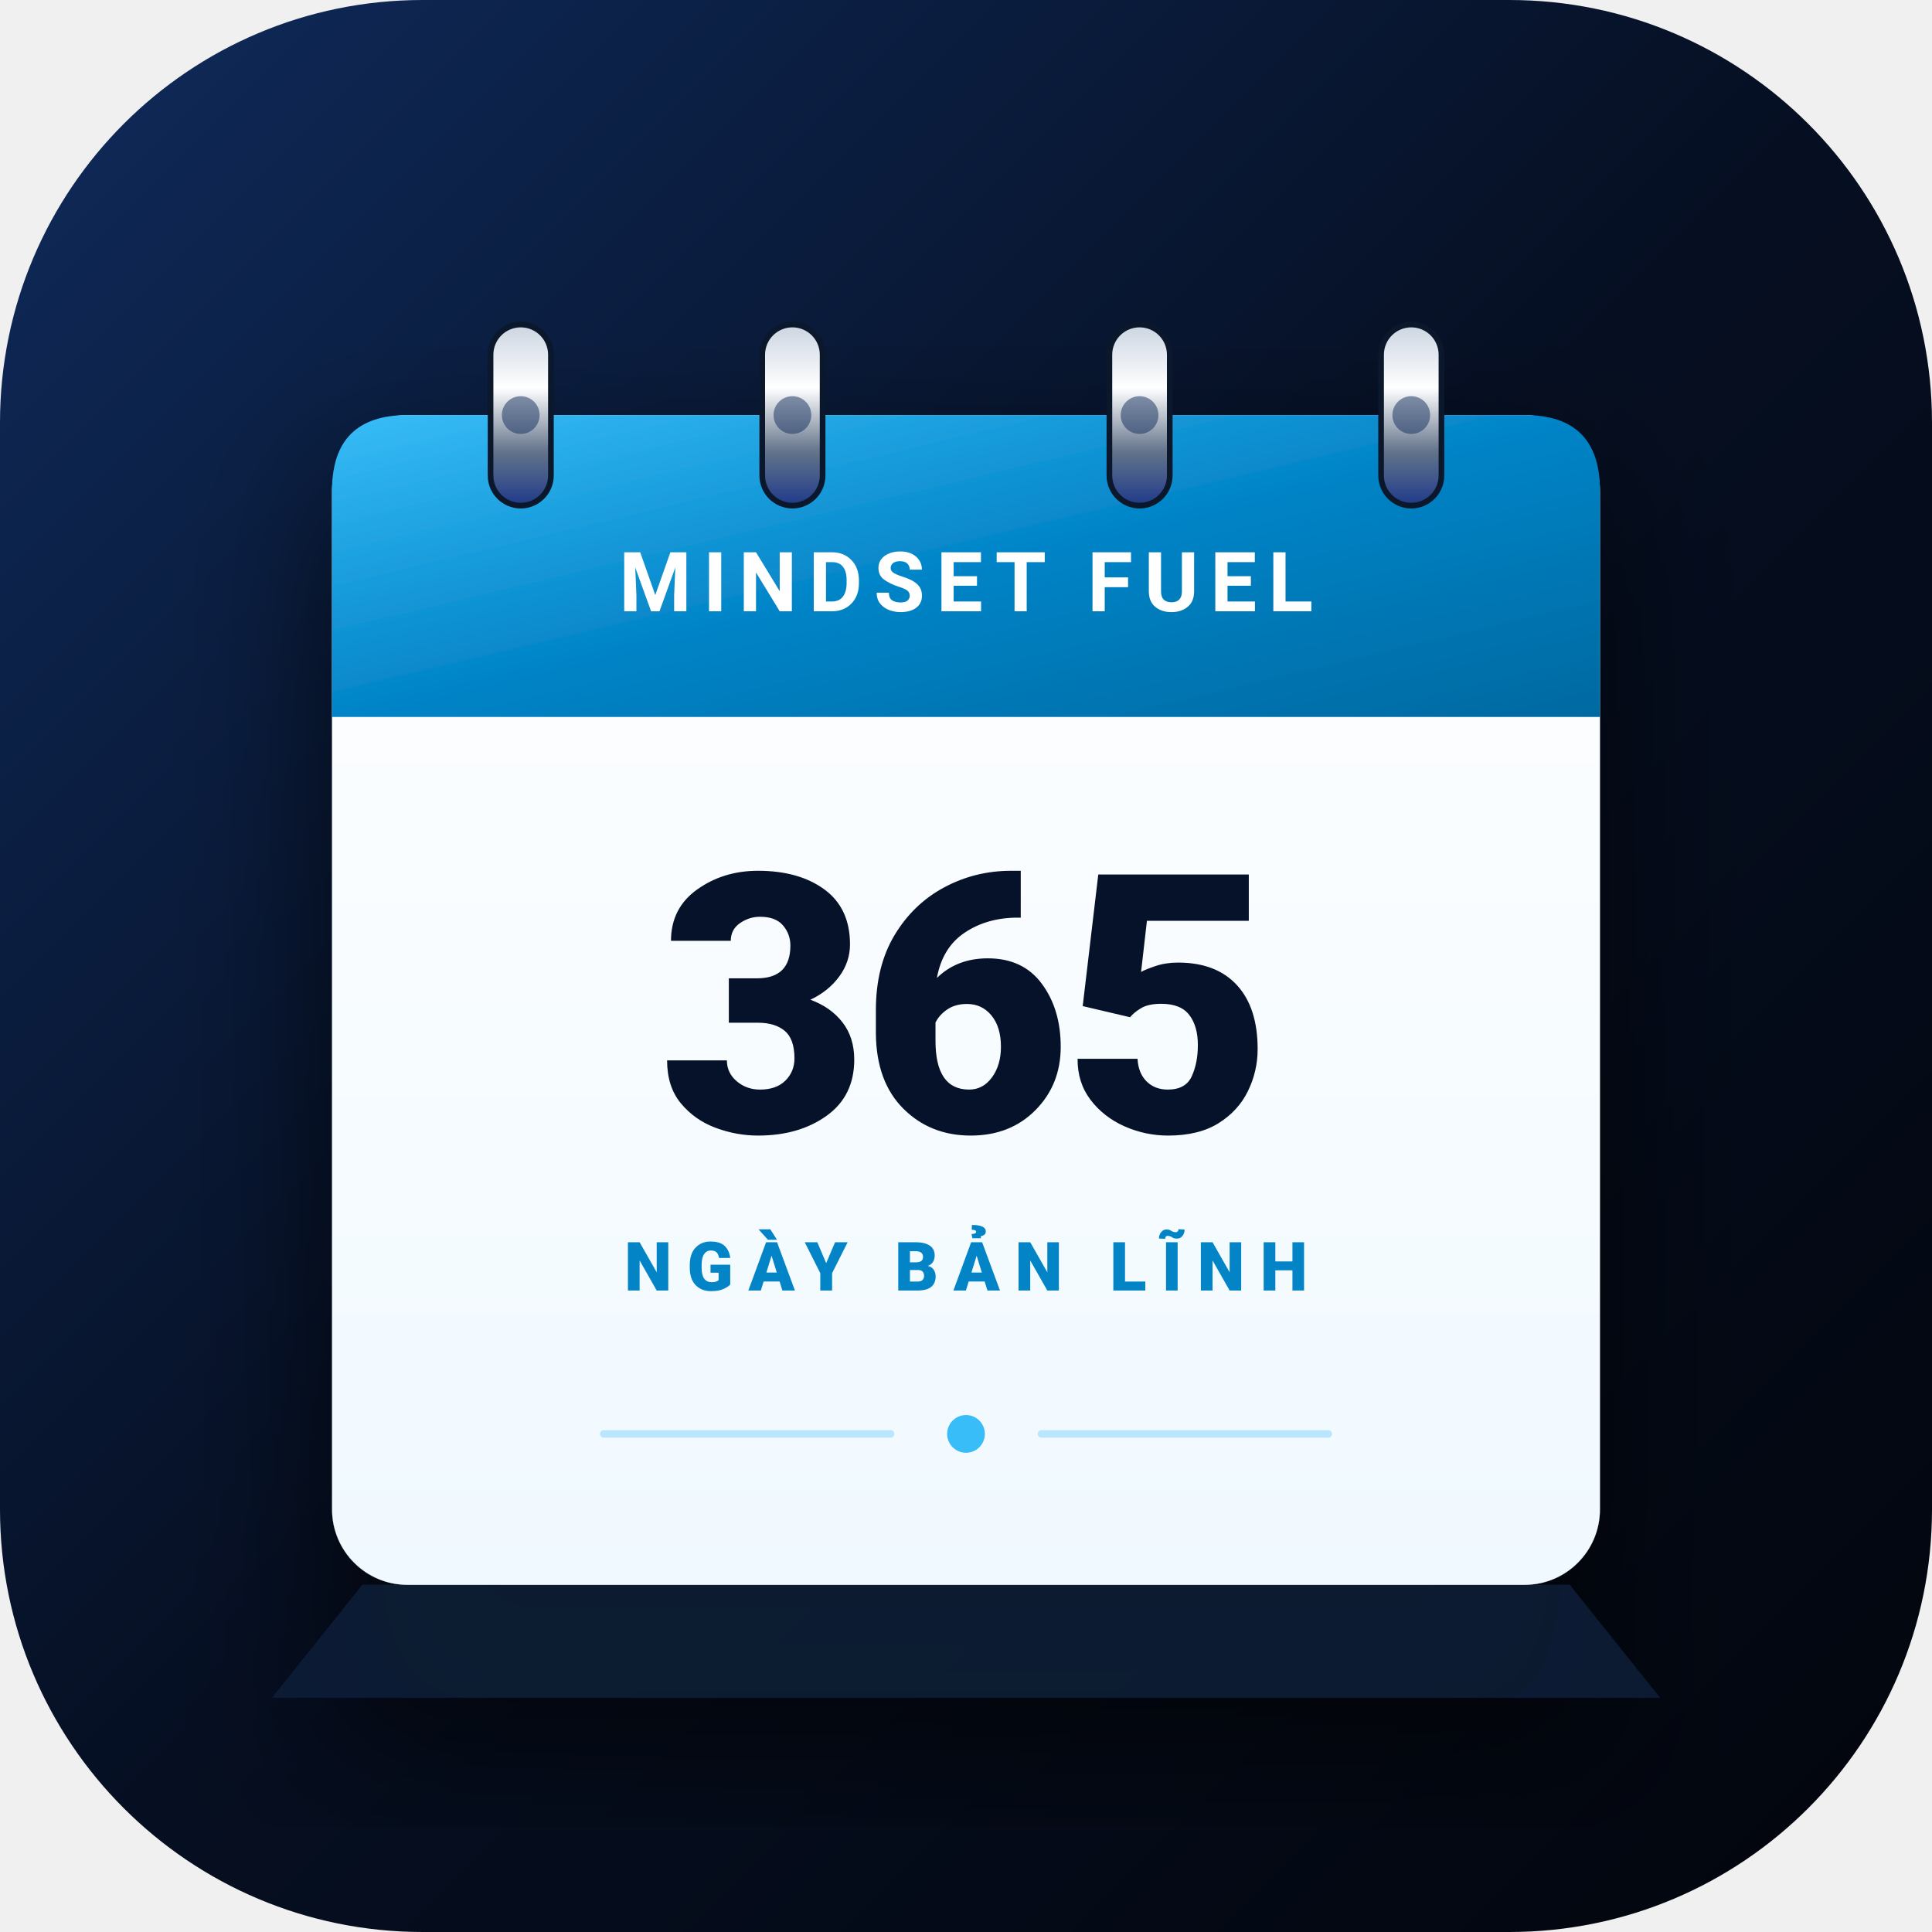
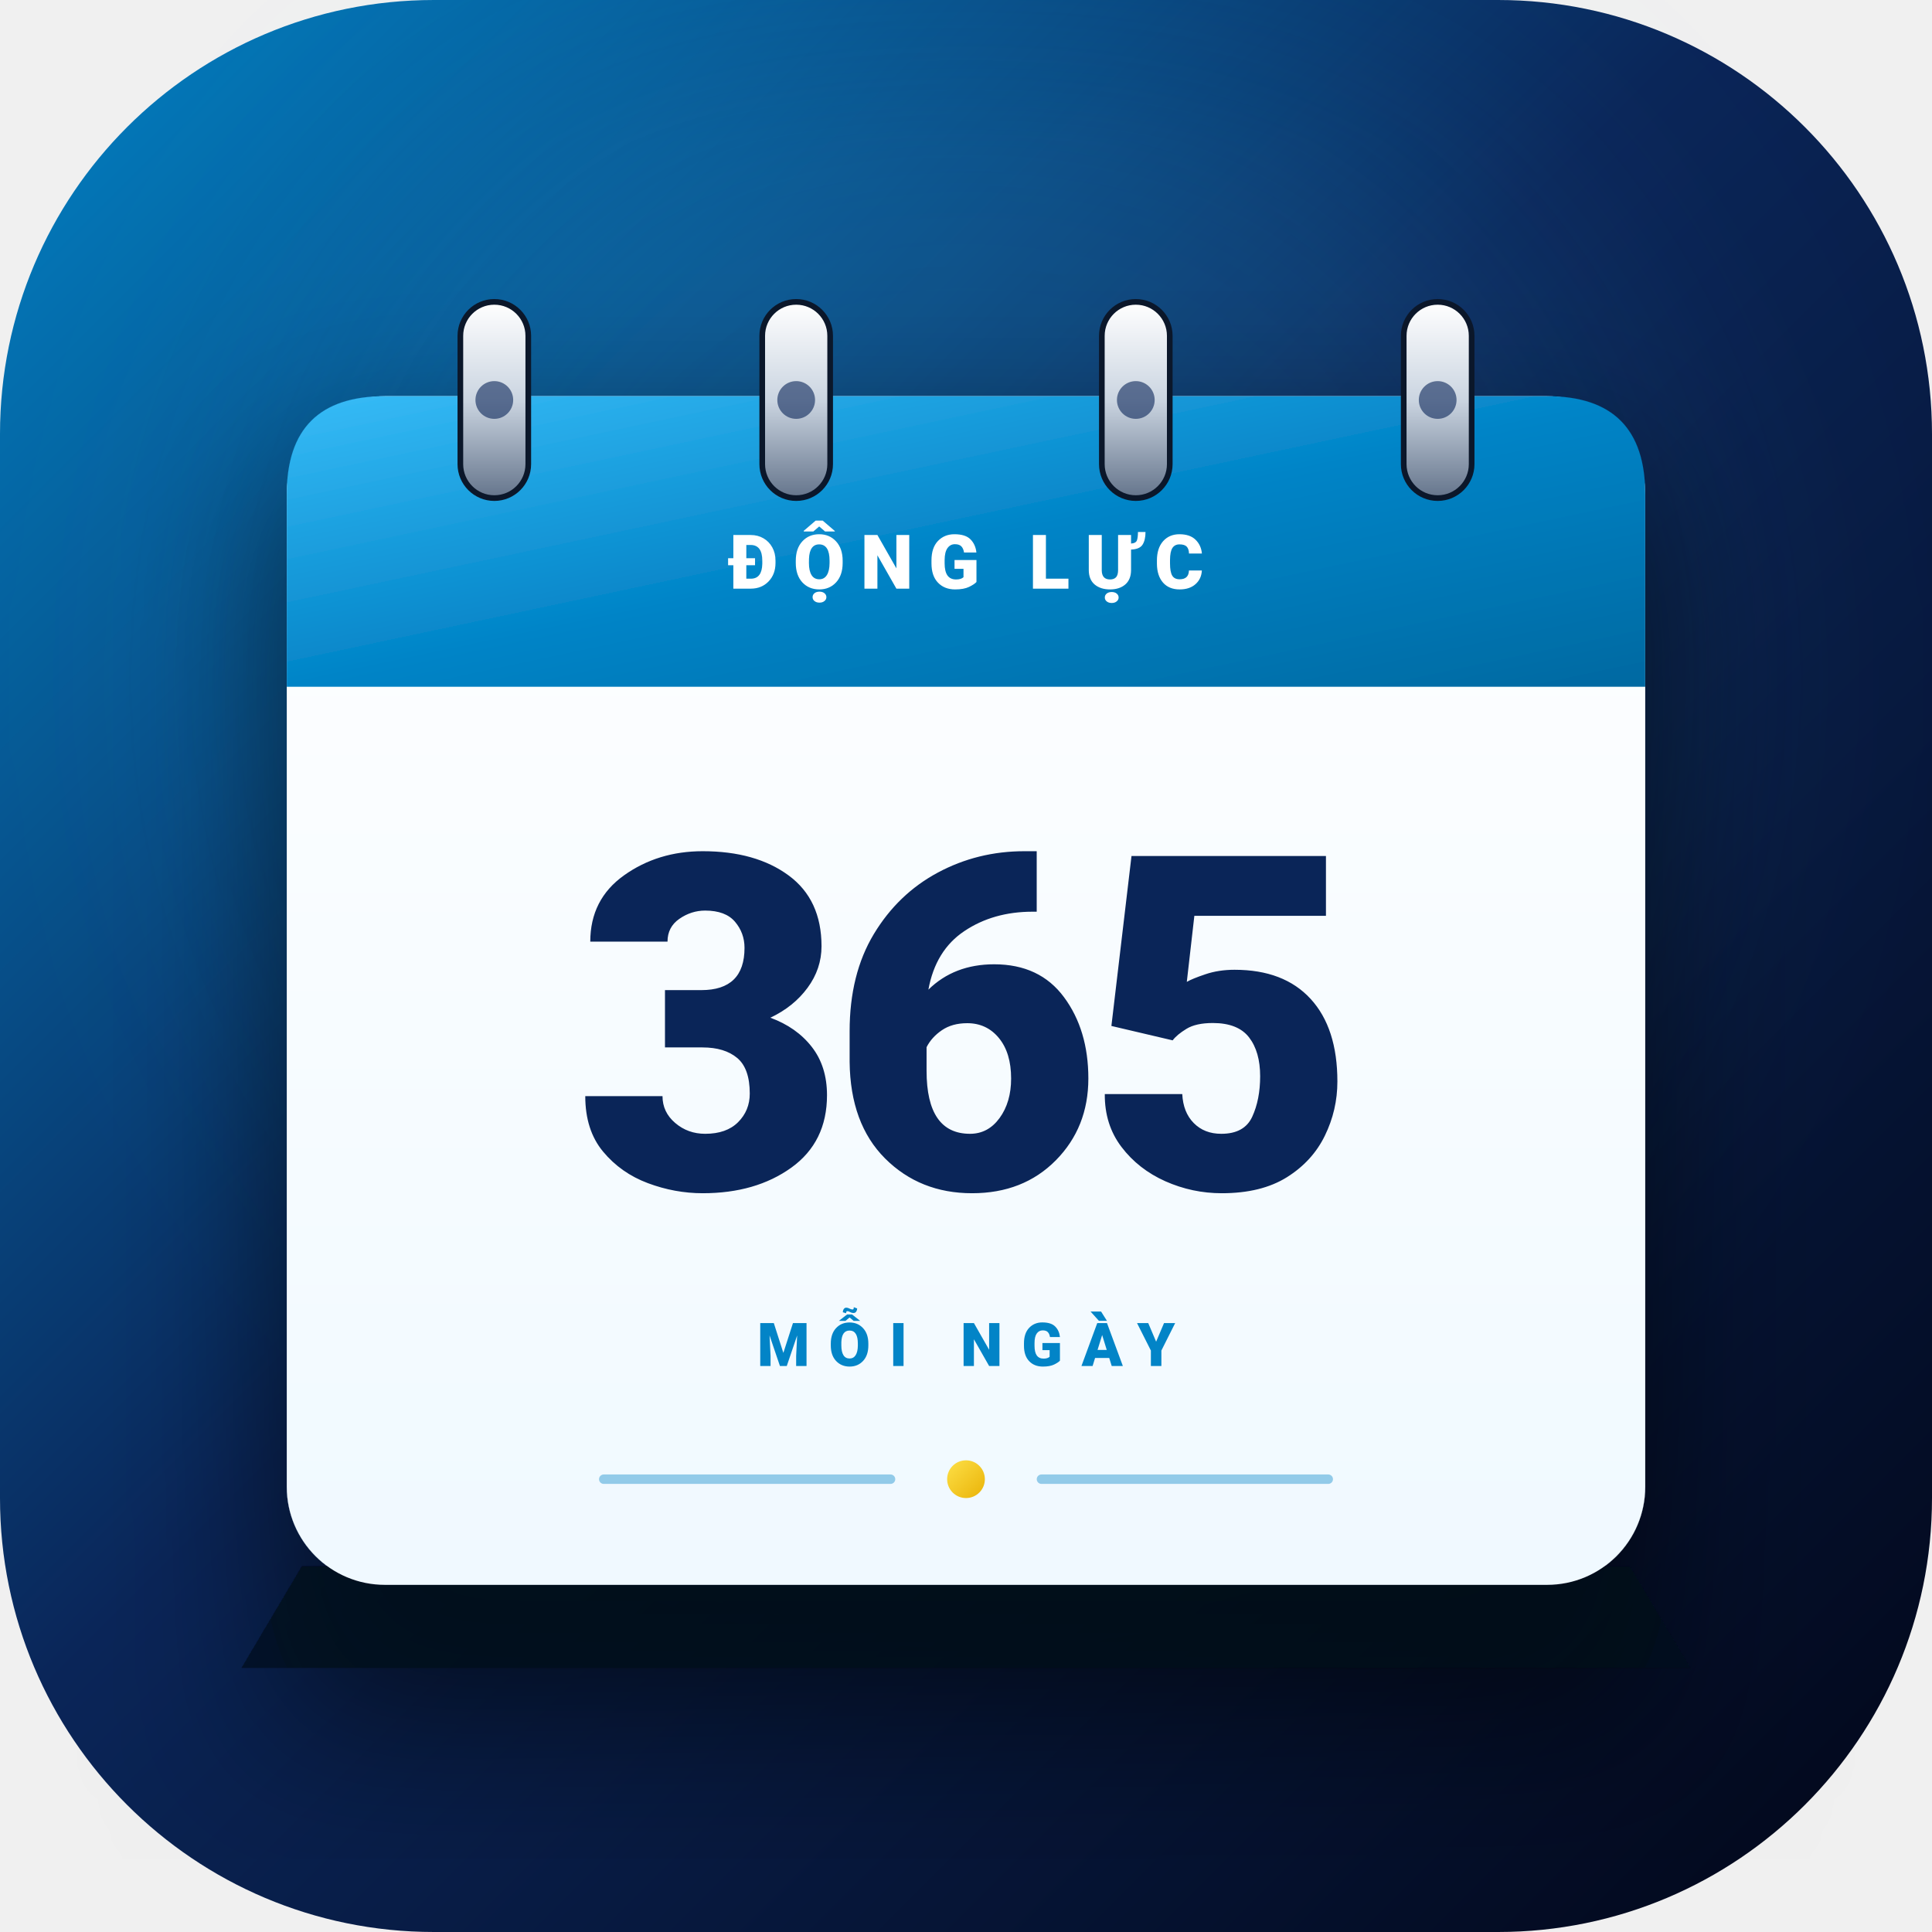
<svg xmlns="http://www.w3.org/2000/svg" viewBox="0 0 512 512" width="512" height="512">
  <defs>
    <linearGradient id="bgGrad" x1="0%" y1="0%" x2="100%" y2="100%">
-       <stop offset="0%" stop-color="#0f2b5c" />
-       <stop offset="50%" stop-color="#060f22" />
-       <stop offset="100%" stop-color="#02050c" />
+       <stop offset="0%" stop-color="#0284c7" />
+       <stop offset="45%" stop-color="#0a2558" />
+       <stop offset="100%" stop-color="#020617" />
    </linearGradient>
    <linearGradient id="cardGrad" x1="0%" y1="0%" x2="0%" y2="100%">
      <stop offset="0%" stop-color="#ffffff" />
      <stop offset="100%" stop-color="#f0f9ff" />
    </linearGradient>
    <linearGradient id="oceanGrad" x1="0%" y1="0%" x2="100%" y2="100%">
      <stop offset="0%" stop-color="#38bdf8" />
      <stop offset="50%" stop-color="#0284c7" />
      <stop offset="100%" stop-color="#0369a1" />
    </linearGradient>
+     <linearGradient id="goldGrad" x1="0%" y1="0%" x2="100%" y2="100%">
+       <stop offset="0%" stop-color="#fde047" />
+       <stop offset="100%" stop-color="#eab308" />
+     </linearGradient>
    <linearGradient id="ringGrad" x1="0%" y1="0%" x2="0%" y2="100%">
-       <stop offset="0%" stop-color="#cbd5e1" />
-       <stop offset="35%" stop-color="#ffffff" />
-       <stop offset="70%" stop-color="#64748b" />
-       <stop offset="100%" stop-color="#1e3a8a" />
+       <stop offset="0%" stop-color="#ffffff" />
+       <stop offset="50%" stop-color="#cbd5e1" />
+       <stop offset="100%" stop-color="#64748b" />
    </linearGradient>
-     <filter id="shadow" x="-10%" y="-10%" width="120%" height="120%">
-       <feDropShadow dx="0" dy="16" stdDeviation="20" flood-color="#000000" flood-opacity="0.65" />
+     <filter id="cardShadow" x="-15%" y="-15%" width="130%" height="130%">
+       <feDropShadow dx="0" dy="18" stdDeviation="22" flood-color="#000000" flood-opacity="0.6" />
    </filter>
  </defs>
-   <rect width="512" height="512" rx="112" fill="url(#bgGrad)" />
-   <g filter="url(#shadow)">
-     <path d="M 96 420 L 416 420 L 440 450 L 72 450 Z" fill="#0b1b36" opacity="0.9" />
-     <rect x="88" y="110" width="336" height="310" rx="20" fill="url(#cardGrad)" />
-     <path d="M 88 130 Q 88 110 108 110 L 404 110 Q 424 110 424 130 L 424 190 L 88 190 Z" fill="url(#oceanGrad)" />
+   <rect width="512" height="512" rx="115" fill="url(#bgGrad)" />
+   <circle cx="256" cy="180" r="180" fill="#38bdf8" opacity="0.15" filter="blur(40px)" />
+   <g filter="url(#cardShadow)">
+     <path d="M 80 415 L 432 415 L 448 442 L 64 442 Z" fill="#030b1c" opacity="0.75" />
+     <rect x="76" y="105" width="360" height="315" rx="26" fill="url(#cardGrad)" />
+     <path d="M 76 131 Q 76 105 102 105 L 410 105 Q 436 105 436 131 L 436 182 L 76 182 Z" fill="url(#oceanGrad)" />
  </g>
-   <rect x="130" y="86" width="16" height="48" rx="8" fill="url(#ringGrad)" stroke="#0b172a" stroke-width="1.5" />
-   <circle cx="138" cy="110" r="5" fill="#0f2b5c" opacity="0.5" />
-   <rect x="202" y="86" width="16" height="48" rx="8" fill="url(#ringGrad)" stroke="#0b172a" stroke-width="1.5" />
-   <circle cx="210" cy="110" r="5" fill="#0f2b5c" opacity="0.5" />
-   <rect x="294" y="86" width="16" height="48" rx="8" fill="url(#ringGrad)" stroke="#0b172a" stroke-width="1.5" />
-   <circle cx="302" cy="110" r="5" fill="#0f2b5c" opacity="0.5" />
-   <rect x="366" y="86" width="16" height="48" rx="8" fill="url(#ringGrad)" stroke="#0b172a" stroke-width="1.5" />
-   <circle cx="374" cy="110" r="5" fill="#0f2b5c" opacity="0.5" />
-   <text x="256" y="162" text-anchor="middle" fill="#ffffff" font-family="-apple-system, BlinkMacSystemFont, 'Segoe UI', Roboto, sans-serif" font-size="22" font-weight="700" letter-spacing="3">MINDSET FUEL</text>
-   <text x="256" y="300" text-anchor="middle" fill="#061229" font-family="-apple-system, BlinkMacSystemFont, 'Segoe UI', Roboto, sans-serif" font-size="96" font-weight="900" letter-spacing="-2">365</text>
-   <text x="256" y="342" text-anchor="middle" fill="#0284c7" font-family="-apple-system, BlinkMacSystemFont, 'Segoe UI', Roboto, sans-serif" font-size="18" font-weight="800" letter-spacing="4">NGÀY BẢN LĨNH</text>
-   <circle cx="256" cy="380" r="5" fill="#38bdf8" />
-   <line x1="160" y1="380" x2="236" y2="380" stroke="#bae6fd" stroke-width="2" stroke-linecap="round" />
-   <line x1="276" y1="380" x2="352" y2="380" stroke="#bae6fd" stroke-width="2" stroke-linecap="round" />
+   <g>
+     <rect x="122" y="80" width="18" height="52" rx="9" fill="url(#ringGrad)" stroke="#0b172a" stroke-width="1.5" />
+     <circle cx="131" cy="106" r="5" fill="#0a2558" opacity="0.6" />
+     <rect x="202" y="80" width="18" height="52" rx="9" fill="url(#ringGrad)" stroke="#0b172a" stroke-width="1.5" />
+     <circle cx="211" cy="106" r="5" fill="#0a2558" opacity="0.6" />
+     <rect x="292" y="80" width="18" height="52" rx="9" fill="url(#ringGrad)" stroke="#0b172a" stroke-width="1.5" />
+     <circle cx="301" cy="106" r="5" fill="#0a2558" opacity="0.6" />
+     <rect x="372" y="80" width="18" height="52" rx="9" fill="url(#ringGrad)" stroke="#0b172a" stroke-width="1.5" />
+     <circle cx="381" cy="106" r="5" fill="#0a2558" opacity="0.6" />
+   </g>
+   <text x="256" y="156" text-anchor="middle" fill="#ffffff" font-family="-apple-system, BlinkMacSystemFont, 'SF Pro Display', Roboto, sans-serif" font-size="20" font-weight="800" letter-spacing="4">ĐỘNG LỰC</text>
+   <text x="256" y="315" text-anchor="middle" fill="#0a2558" font-family="-apple-system, BlinkMacSystemFont, 'SF Pro Display', Roboto, sans-serif" font-size="124" font-weight="900" letter-spacing="-4">365</text>
+   <text x="256" y="362" text-anchor="middle" fill="#0284c7" font-family="-apple-system, BlinkMacSystemFont, 'SF Pro Display', Roboto, sans-serif" font-size="16" font-weight="800" letter-spacing="5">MỖI NGÀY</text>
+   <circle cx="256" cy="392" r="5" fill="url(#goldGrad)" />
+   <line x1="160" y1="392" x2="236" y2="392" stroke="#0284c7" stroke-width="2.5" stroke-linecap="round" opacity="0.4" />
+   <line x1="276" y1="392" x2="352" y2="392" stroke="#0284c7" stroke-width="2.5" stroke-linecap="round" opacity="0.4" />
</svg>
